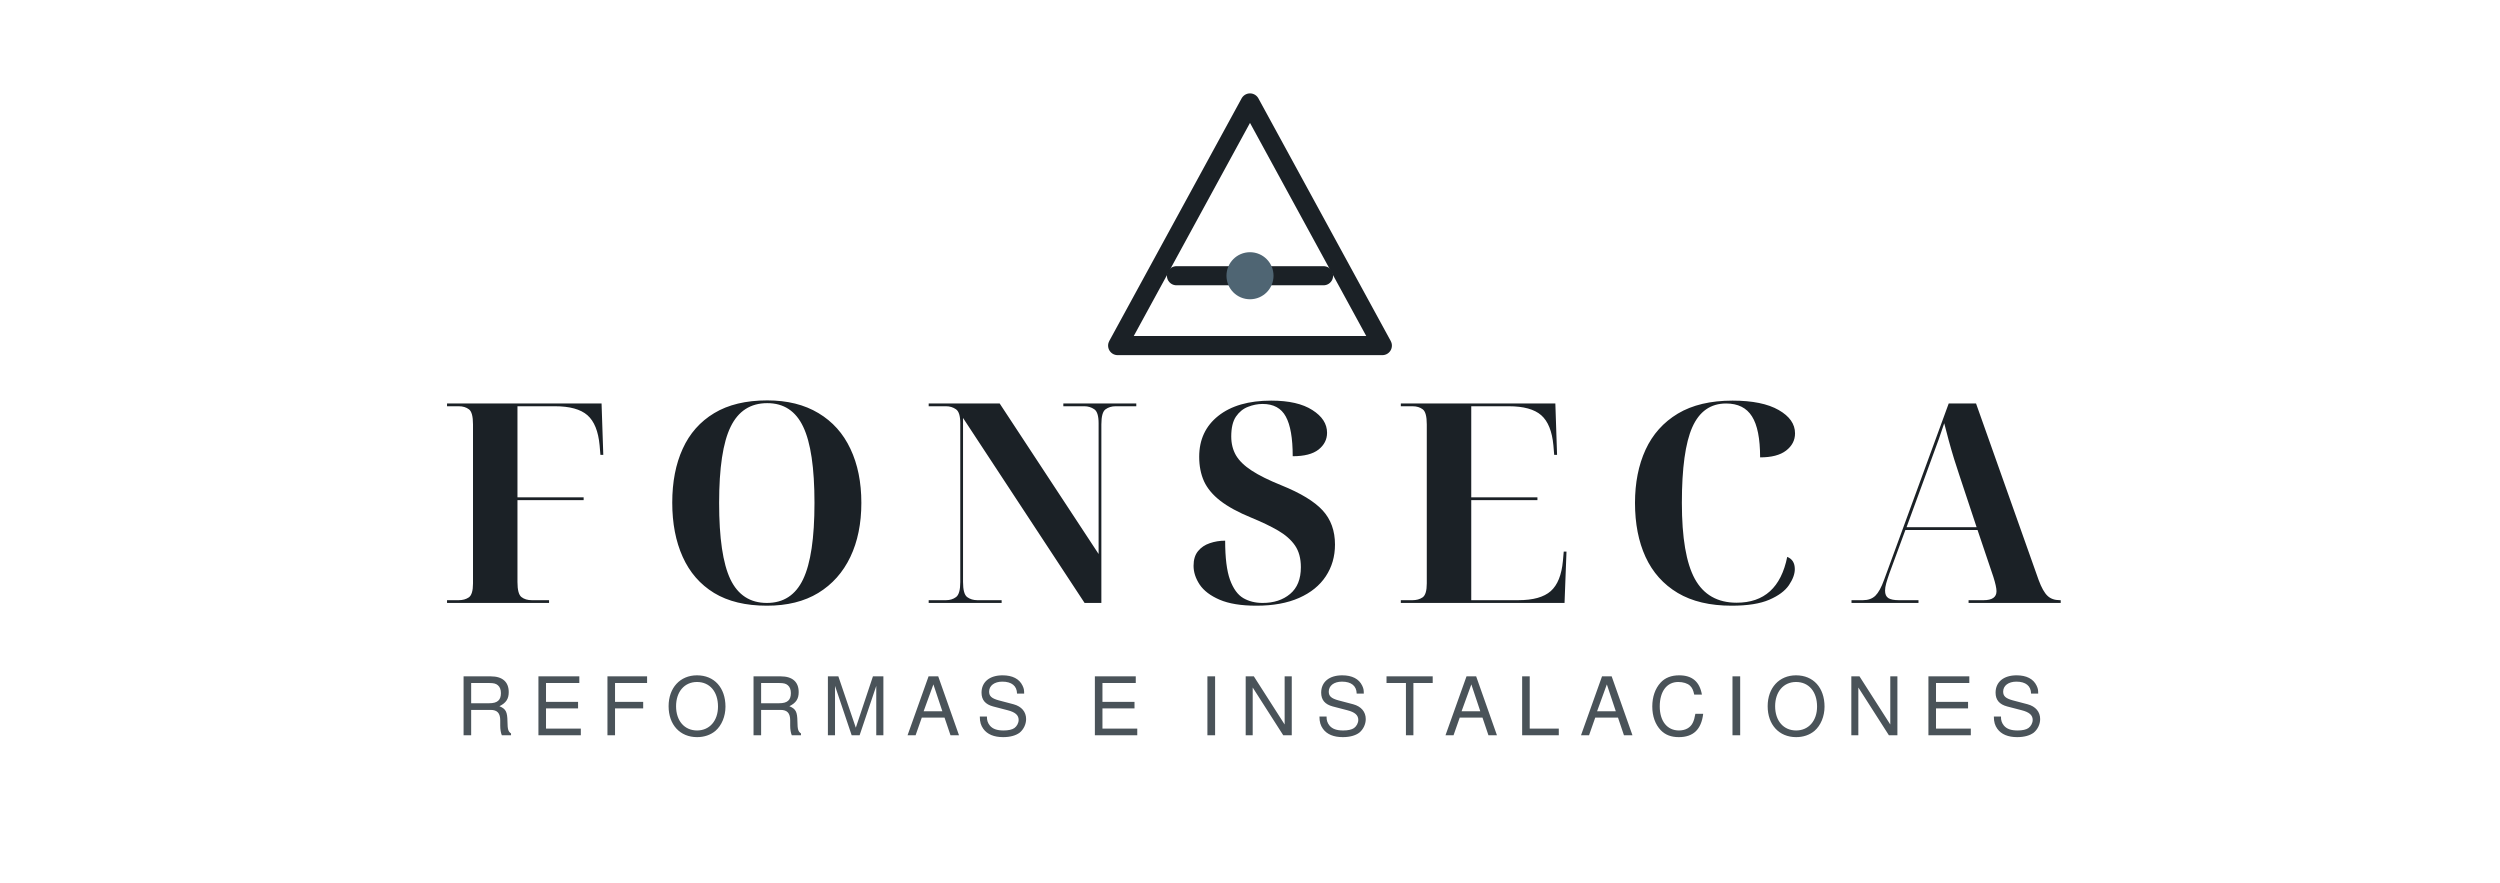
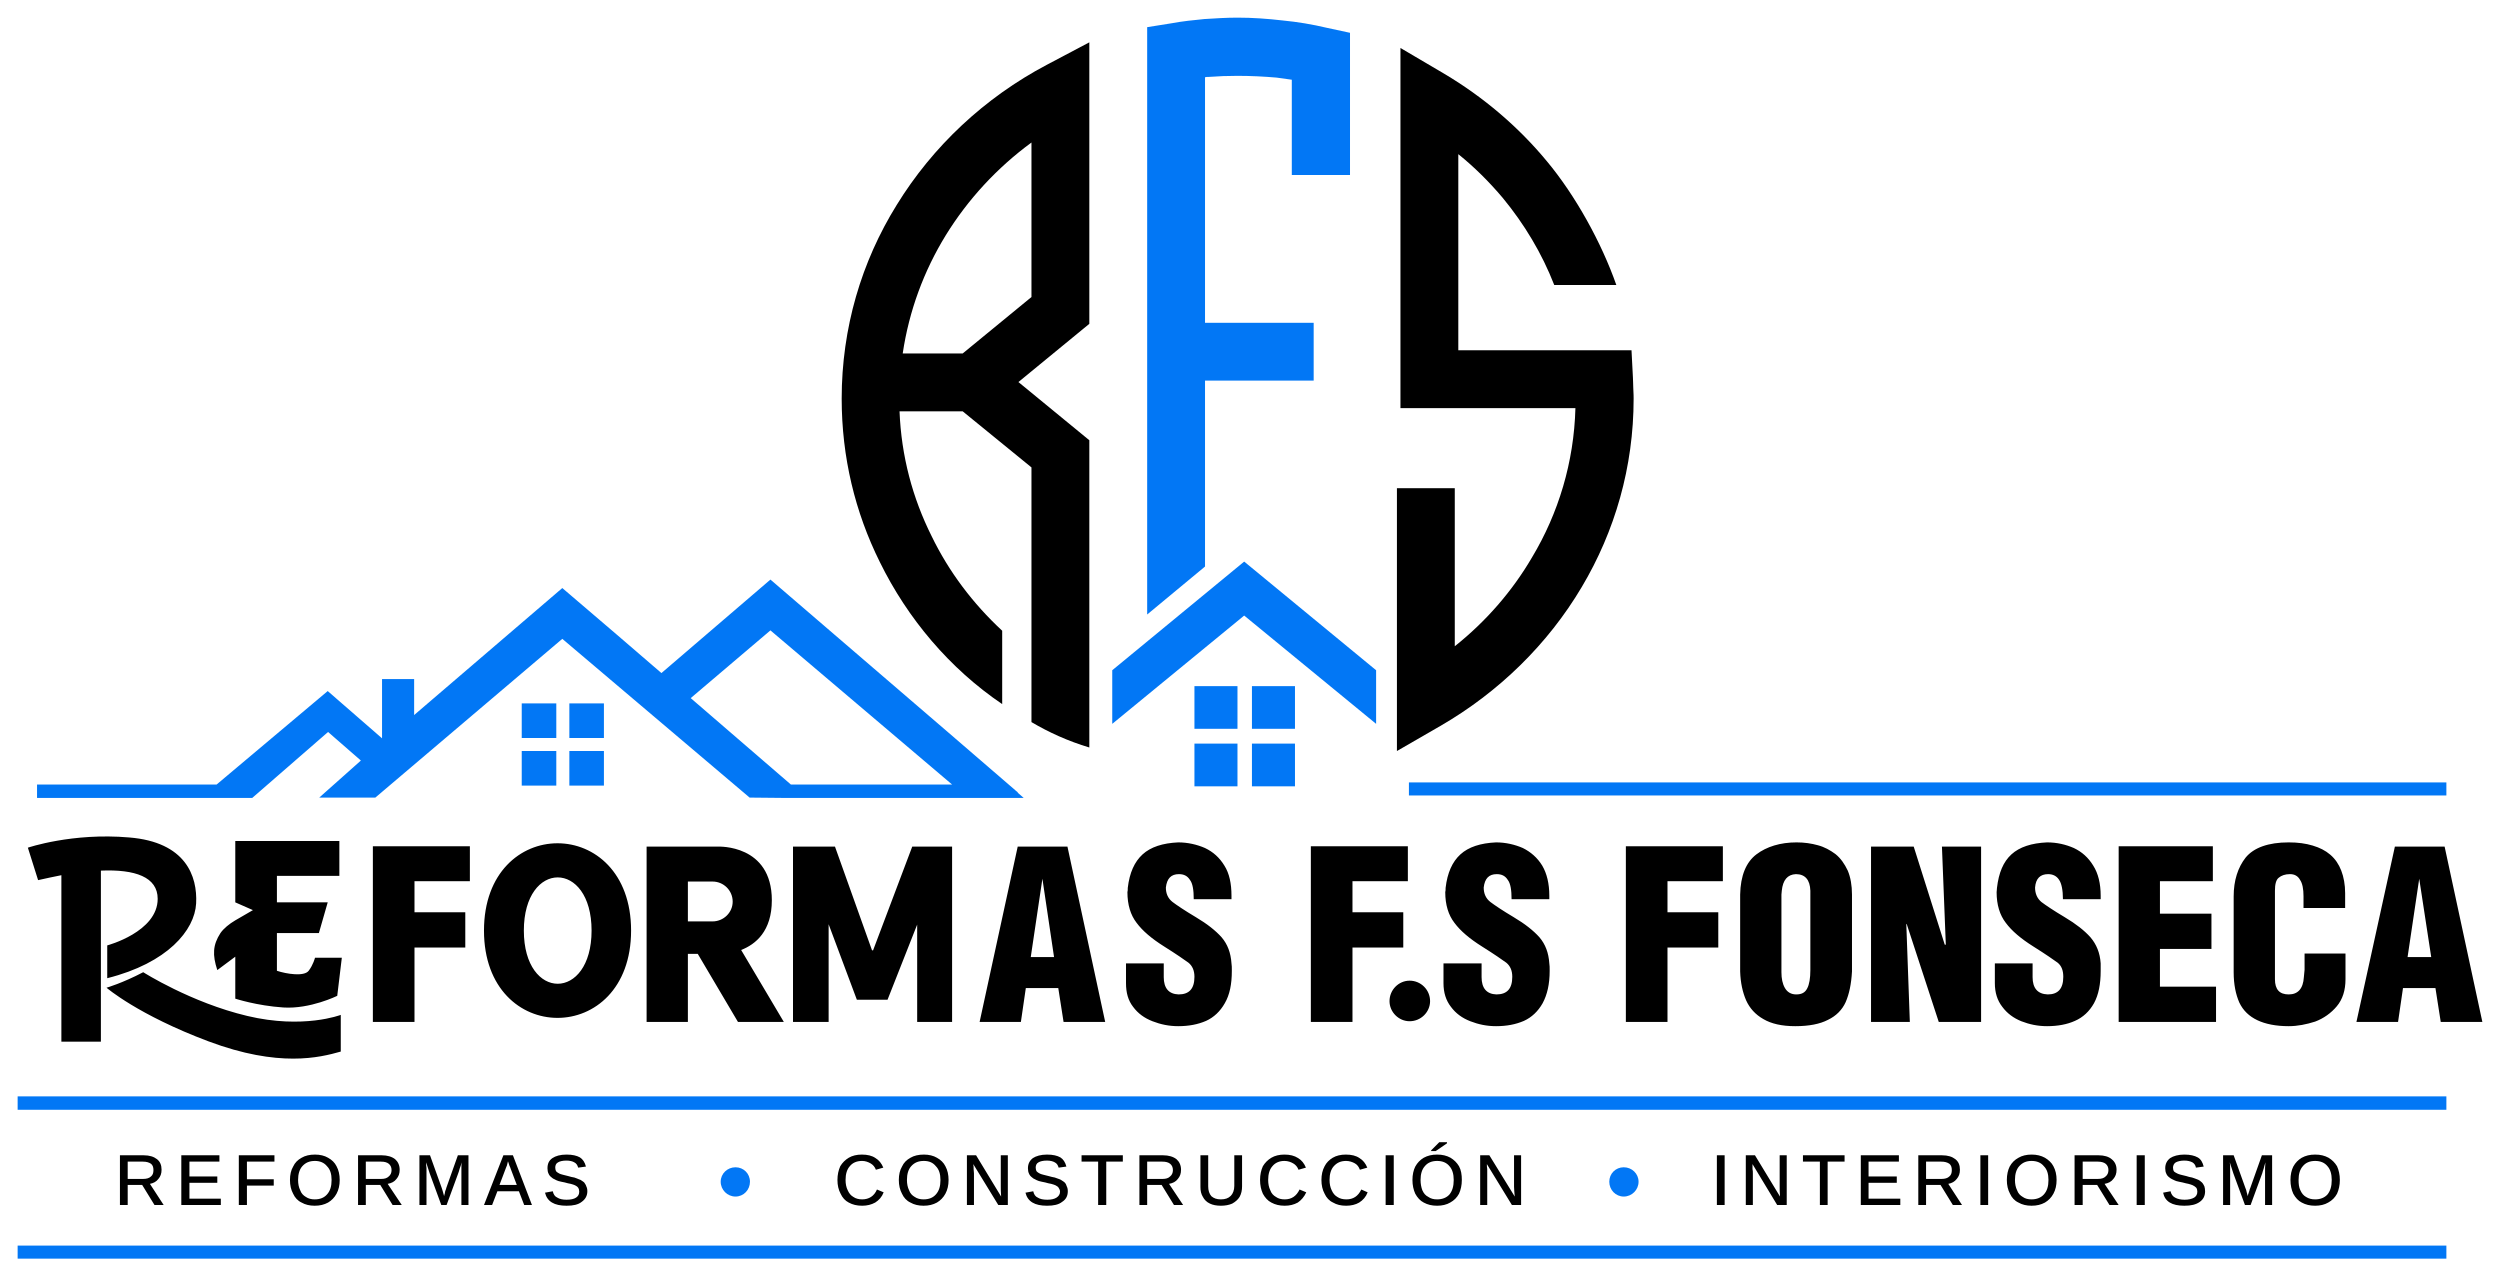
- <svg xmlns="http://www.w3.org/2000/svg" viewBox="0 0 340 120" width="340" height="120" role="img" aria-label="Reformas F.S Fonseca">
-   <g fill="none" stroke="#1b2126" stroke-width="2.6" stroke-linejoin="round" stroke-linecap="round">
-     <path d="M170 14 L188 47 H152 Z" />
-     <path d="M160 37.5 H180" />
-   </g>
-   <circle cx="170" cy="37.5" r="3.2" fill="#4f6573" />
-   <text x="170" y="82" text-anchor="middle" font-family="Noto Serif Display, Georgia, serif" font-size="38" font-weight="600" letter-spacing="6" fill="#1b2126">FONSECA</text>
-   <text x="170" y="100" text-anchor="middle" font-family="Jost, Helvetica, Arial, sans-serif" font-size="11" font-weight="500" letter-spacing="2.4" fill="#4a5359">REFORMAS E INSTALACIONES</text>
+ <svg xmlns="http://www.w3.org/2000/svg" viewBox="74.2 111.7 708.7 361.8" role="img" aria-label="Reformas F.S Fonseca">
+   <path d="M514.8 192.5C511.3 183.5 506.3 175.2 500.2 167.8C496.4 163.3 492.2 159.1 487.6 155.4L487.6 211L536.7 211L537.1 218.7C537.1 219.5 537.2 220.5 537.2 221.7C537.3 223.4 537.3 224.4 537.3 224.7C537.3 244.1 532 262.3 522.6 278.1C513 294.3 499.1 307.9 482.5 317.5L470.2 324.6L470.2 250.1L486.6 250.1L486.6 294.9C495.4 287.9 502.9 279.3 508.5 269.7C516 257.2 520.4 242.7 520.8 227.4L471.2 227.4L471.2 125.3L483.6 132.6C494.7 139.2 504.6 147.6 512.7 157.4C520.8 167.1 528.2 180.5 532.4 192.5Z" fill="#000000" />
+   <path d="M399.4 285.9L399.4 119.4L406.3 118.3C409.5 117.7 412.6 117.4 415.6 117.1C418.8 116.9 421.9 116.7 425 116.7C429.2 116.7 433.5 117 437.8 117.5C442 117.9 446.2 118.6 450.4 119.6L456.9 121L456.9 161.3L440.4 161.3L440.4 134.3C439 134.1 437.6 133.9 436.1 133.7C432.6 133.4 428.9 133.2 425 133.2C422.2 133.2 419.5 133.3 416.9 133.5C416.5 133.5 416.1 133.5 415.8 133.6L415.8 203.2L446.6 203.2L446.6 219.6L415.8 219.6L415.8 272.3ZZM415.8 287.6L415.8 289.7L413.3 289.7Z" fill="#0277f5" fill-rule="evenodd" />
+   <path d="M323.6 271C316.6 256.9 312.8 241.3 312.8 224.7C312.8 204.7 318.4 185.9 328.4 169.8C338.6 153.2 353.3 139.4 370.9 130.1L383 123.7L383 203.5L362.9 220L383 236.5L383 323.6C377 321.8 371.5 319.3 366.6 316.4L366.6 244.2L347.1 228.3L329.2 228.3C329.7 241 332.9 252.9 338.3 263.7C343.2 273.8 350 282.8 358.3 290.5L358.3 311.3C343.4 301.2 331.5 287.1 323.6 271ZM347.1 211.9L366.6 195.9L366.6 152.1C356.8 159.3 348.6 168.2 342.3 178.4C336.1 188.5 331.9 199.8 330.1 211.9Z" fill="#000000" />
+   <path d="M222.1 311.1L231.9 311.1L231.9 320.9L222.1 320.9ZZM84.7 334.1L135.6 334.1L167.1 307.6L182.5 321L182.5 304.2L191.6 304.2L191.6 314.4L233.6 278.4C244.7 287.9 254 295.8 261.7 302.5L292.6 276C340 316.7 356.1 330.6 362 335.7L362 335.7L362.1 335.8L362.6 336.2L362.8 336.5L364.4 337.9L354.7 337.9L296.8 337.9C293.3 337.9 290.1 337.8 286.7 337.8L233.6 292.8L180.6 337.8L164.7 337.8L176.5 327.3L167.2 319.2L145.7 337.9L140.9 337.9L84.7 337.9L84.7 335.7ZZM298.4 334.1L344.1 334.1L292.6 290.4L270 309.6C285.9 323.3 294 330.3 298.4 334.1ZM235.6 311.1L245.4 311.1L245.4 320.9L235.6 320.9ZZM245.4 324.6L245.4 334.4L235.6 334.4L235.6 324.6ZZM231.9 334.4L222.1 334.4L222.1 324.6L231.9 324.6Z" fill="#0277f5" fill-rule="evenodd" />
+   <path d="M412.8 306.2L425 306.2L425 318.3L412.8 318.3ZZM429.1 306.2L441.3 306.2L441.3 318.3L429.1 318.3ZZM441.3 322.5L441.3 334.6L429.1 334.6L429.1 322.5ZZM425 334.6L412.8 334.6L412.8 322.5L425 322.5ZZM426.9 286.2L389.5 316.9L389.5 301.7L426.9 270.9L464.3 301.7L464.3 316.9Z" fill="#0277f5" fill-rule="evenodd" />
+   <path d="M473.6 333.5L767.7 333.5L767.7 337.2L473.6 337.2Z" fill="#0277f5" fill-rule="evenodd" />
+   <path d="M79.2 422.5L767.7 422.5L767.7 426.3L79.2 426.3Z" fill="#0277f5" fill-rule="evenodd" />
+   <path d="M79.2 464.8L767.7 464.8L767.7 468.5L79.2 468.5Z" fill="#0277f5" fill-rule="evenodd" />
+   <path d="M282.7 442.6C285 442.6 286.8 444.4 286.8 446.7C286.8 449 285 450.9 282.7 450.9C280.4 450.9 278.5 449 278.5 446.7C278.5 444.4 280.4 442.6 282.7 442.6" fill="#0277f5" fill-rule="evenodd" />
+   <path d="M534.5 442.6C536.8 442.6 538.7 444.4 538.7 446.7C538.7 449 536.8 450.9 534.5 450.9C532.2 450.9 530.4 449 530.4 446.7C530.4 444.4 532.2 442.6 534.5 442.6" fill="#0277f5" fill-rule="evenodd" />
+   <path d="M535.1 401.4L535.1 351.6L562.6 351.6L562.6 361.5L546.9 361.5L546.9 370.3L561.3 370.3L561.3 380.3L546.9 380.3L546.9 401.4ZZM567.5 387.1L567.5 365.3C567.6 359.9 569.2 356.1 572.1 353.9C575 351.7 578.9 350.5 583.5 350.5C585.7 350.5 587.7 350.8 589.5 351.3C591.4 351.8 593 352.7 594.5 353.8C596 355 597.1 356.6 598 358.5C598.8 360.4 599.2 362.7 599.2 365.3L599.2 387.1C599 390.7 598.4 393.5 597.4 395.8C596.4 398 594.7 399.7 592.4 400.8C590.1 402 587 402.6 583.1 402.6C579.3 402.6 576.3 401.9 574.1 400.6C571.8 399.3 570.2 397.5 569.2 395.3C568.2 393 567.6 390.3 567.5 387.1ZM579.3 364.2L579.2 365.3L579.2 387.3C579.2 389.1 579.5 390.6 580.2 391.8C580.9 393 582 393.6 583.4 393.6C584.9 393.6 585.9 393.1 586.5 391.9C587.1 390.8 587.4 389 587.4 386.7L587.4 365.3L587.4 364.2C587.3 361.1 585.9 359.5 583.3 359.5C580.9 359.6 579.6 361.2 579.3 364.2ZM604.6 401.4L604.6 351.7L616.7 351.7L625.5 379.5L625.8 379.5L624.7 351.7L635.8 351.7L635.8 401.4L623.8 401.4L614.7 373.6L614.6 373.7L615.6 401.4ZZM639.7 384.8L650.4 384.8L650.4 388.7C650.4 391.8 651.8 393.5 654.7 393.6C657.6 393.6 659.1 392 659.1 388.6C659.1 386.8 658.6 385.5 657.5 384.6C656.4 383.8 654.1 382.2 650.6 380C647.1 377.8 644.5 375.6 642.8 373.3C641.1 371.1 640.2 368.2 640.2 364.6C640.2 364.3 640.3 363.9 640.3 363.4C640.8 359.1 642.1 356 644.4 353.9C646.7 351.8 650.1 350.7 654.5 350.5C657.3 350.5 659.8 351.1 662.1 352.1C664.4 353.2 666.2 354.8 667.6 357.1C669 359.3 669.7 362.2 669.7 365.6L669.7 366.6L659 366.6C659 364 658.6 362.1 657.9 361.1C657.2 360 656.1 359.5 654.8 359.5C652.6 359.5 651.3 360.7 651.1 363.3C651.1 365 651.7 366.4 652.9 367.4C654.1 368.3 656.3 369.8 659.5 371.7C662.7 373.6 665.1 375.5 666.8 377.4C668.5 379.4 669.5 381.8 669.7 384.8C669.7 385.3 669.7 386 669.7 386.9C669.7 390.7 669.1 393.7 667.8 396.1C666.5 398.4 664.7 400.1 662.4 401.1C660.2 402.1 657.5 402.6 654.5 402.6C651.9 402.6 649.5 402.1 647.2 401.2C645 400.3 643.2 399 641.8 397.1C640.4 395.3 639.7 393.1 639.7 390.4ZZM674.8 401.4L674.8 351.6L701.5 351.6L701.5 361.5L686.5 361.5L686.5 370.7L701.1 370.7L701.1 380.7L686.5 380.7L686.5 391.4L702.4 391.4L702.4 401.4ZZM727.5 382L739.1 382L739.1 389.3C739.1 392.4 738.3 395 736.6 397C735 398.9 732.9 400.4 730.5 401.3C728 402.1 725.5 402.6 723 402.6C719.4 402.6 716.4 402 714.1 400.9C711.8 399.8 710.1 398.2 709 395.9C708 393.6 707.4 390.8 707.4 387.3L707.4 365.8C707.4 361.3 708.6 357.6 710.8 354.8C713.1 352 717.2 350.5 723 350.5C725.6 350.5 727.8 350.8 729.8 351.4C731.8 352 733.4 352.8 734.8 354C736.2 355.2 737.2 356.7 737.9 358.5C738.6 360.3 739 362.5 739 364.9L739 365.8L739 369.1L727.2 369.1L727.2 365.8C727.2 363.7 726.9 362.1 726.2 361.1C725.6 360 724.6 359.5 723.4 359.5L723.3 359.5C722 359.5 720.9 359.9 720.2 360.5C719.4 361.1 719.1 362.4 719.1 364.2L719.1 389.3C719.1 392.2 720.4 393.6 723 393.6C725.6 393.6 727.1 392 727.3 388.7L727.5 386.6ZZM742.2 401.4L753.1 351.7L767.2 351.7L777.9 401.4L766.1 401.4L764.6 391.8L755.4 391.8L754 401.4ZZM756.7 383L763.4 383L760 360.8ZZM445.8 401.4L445.8 351.6L473.3 351.6L473.3 361.5L457.6 361.5L457.6 370.3L472 370.3L472 380.3L457.6 380.3L457.6 401.4ZZM483.4 384.8L494.2 384.8L494.2 388.7C494.2 391.8 495.6 393.5 498.4 393.6C501.4 393.6 502.9 392 502.9 388.6C502.9 386.8 502.3 385.5 501.2 384.6C500.1 383.8 497.8 382.2 494.3 380C490.8 377.8 488.2 375.6 486.5 373.3C484.8 371.1 483.9 368.2 483.9 364.6C484 364.3 484 363.9 484 363.4C484.5 359.1 485.9 356 488.2 353.9C490.5 351.8 493.9 350.7 498.3 350.5C501 350.5 503.6 351.1 505.9 352.1C508.1 353.2 510 354.8 511.4 357.1C512.7 359.3 513.4 362.2 513.4 365.6L513.4 366.6L502.7 366.6C502.7 364 502.4 362.1 501.6 361.1C500.9 360 499.9 359.5 498.5 359.5C496.3 359.5 495.1 360.7 494.8 363.3C494.8 365 495.4 366.4 496.7 367.4C497.9 368.3 500.1 369.8 503.3 371.7C506.5 373.6 508.9 375.5 510.6 377.4C512.3 379.4 513.2 381.8 513.4 384.8C513.5 385.3 513.5 386 513.5 386.9C513.5 390.7 512.8 393.7 511.5 396.1C510.2 398.4 508.4 400.1 506.2 401.1C503.9 402.1 501.3 402.6 498.3 402.6C495.7 402.6 493.3 402.1 491 401.2C488.7 400.3 486.9 399 485.5 397.1C484.1 395.3 483.4 393.1 483.4 390.4ZZM473.8 389.7C477 389.7 479.6 392.3 479.6 395.5C479.6 398.6 477 401.2 473.8 401.2C470.7 401.2 468.1 398.6 468.1 395.5C468.1 392.3 470.7 389.7 473.8 389.7ZM179.9 401.4L179.9 351.6L207.4 351.6L207.4 361.5L191.7 361.5L191.7 370.3L206.1 370.3L206.1 380.3L191.7 380.3L191.7 401.4ZZM299 401.4L299 351.7L310.9 351.7L321.4 381.1L321.7 381.1L332.8 351.7L344.1 351.7L344.1 401.4L334.2 401.4L334.2 373.8L325.8 395.1L317.1 395.1L309.1 373.7L309.1 401.4ZZM351.9 401.4L362.7 351.7L376.8 351.7L387.5 401.4L375.7 401.4L374.2 391.8L365 391.8L363.6 401.4ZZM366.4 383L373 383L369.7 360.8ZZM393.4 384.8L404.1 384.8L404.1 388.7C404.1 391.8 405.5 393.5 408.3 393.6C411.3 393.6 412.8 392 412.8 388.6C412.8 386.8 412.2 385.5 411.1 384.6C410 383.8 407.7 382.2 404.2 380C400.7 377.8 398.1 375.6 396.4 373.3C394.7 371.1 393.8 368.2 393.8 364.6C393.9 364.3 393.9 363.9 393.9 363.4C394.4 359.1 395.8 356 398.1 353.9C400.4 351.8 403.8 350.7 408.2 350.5C410.9 350.5 413.5 351.1 415.8 352.1C418.1 353.2 419.9 354.8 421.3 357.1C422.7 359.3 423.3 362.2 423.3 365.6L423.3 366.6L412.6 366.6C412.6 364 412.3 362.1 411.5 361.1C410.8 360 409.8 359.5 408.4 359.5C406.2 359.5 405 360.7 404.7 363.3C404.7 365 405.3 366.4 406.6 367.4C407.8 368.3 410 369.8 413.2 371.7C416.4 373.6 418.8 375.5 420.5 377.4C422.2 379.4 423.1 381.8 423.3 384.8C423.4 385.3 423.4 386 423.4 386.9C423.4 390.7 422.8 393.7 421.4 396.1C420.1 398.4 418.3 400.1 416.1 401.1C413.8 402.1 411.2 402.6 408.2 402.6C405.6 402.6 403.2 402.1 400.9 401.2C398.6 400.3 396.8 399 395.4 397.1C394 395.3 393.4 393.1 393.4 390.4ZZM140.9 394.8L140.9 382.9L135.8 386.7C134.4 382.4 134.5 379.6 136.7 376.2C137.6 374.9 139.2 373.6 140.9 372.6L145.9 369.7L140.9 367.5L140.9 350.1L170.4 350.1L170.4 360L152.7 360L152.7 367.5L167.1 367.5L164.6 376.2L152.7 376.2L152.7 386.9C155.4 387.8 160.4 388.6 161.7 386.9C163 385.2 163.5 383.2 163.5 383.2L171.1 383.2L169.8 394C169.8 394 162.1 397.8 154.5 397.3C147 396.8 140.9 394.8 140.9 394.8ZM102.8 358.5L102.8 407L91.6 407L91.6 359.8C89.5 360.2 87.3 360.7 85 361.2L82.1 352C82.1 352 94.7 347.7 110.8 349.1C126.9 350.4 130.2 360.1 129.8 367.8C129.4 375.4 121.7 384.7 104.6 389L104.6 379.7C104.6 379.7 118.9 375.9 118.9 366.5C118.9 360.3 112.5 358.1 102.8 358.5ZM104.4 391.7C104.4 391.7 108.9 390.4 114.8 387.3C114.8 387.3 128.3 395.9 144.3 399.7C160.2 403.5 170.8 399.4 170.8 399.4L170.8 409.8C164.8 411.5 153.3 414.4 133.3 406.9C113.3 399.4 104.4 391.7 104.4 391.7ZM253.1 375.5C253.1 342.5 211.4 342.5 211.4 375.5C211.4 408.5 253.1 408.5 253.1 375.5ZM241.9 375.5C241.9 395.6 222.7 395.6 222.7 375.5C222.7 355.4 241.9 355.4 241.9 375.5ZM269.2 361.6L269.2 372.9L276.2 372.9C279.3 372.9 281.9 370.4 281.9 367.3L281.9 367.3C281.9 364.1 279.3 361.6 276.2 361.6ZZM284.3 381L296.4 401.4L283.4 401.4L272 382.1L269.2 382.1L269.2 401.4L257.5 401.4L257.5 351.7L269.2 351.7L269.2 351.7L277.8 351.7C277.8 351.7 293 351 293 366.9C293 375.7 288.4 379.4 284.3 381" fill="#000000" />
+   <path d="M110.4 447.6L110.4 453.3L108.2 453.3L108.2 439.2L114.9 439.2C116.6 439.2 117.8 439.6 118.7 440.3C119.6 441 120 442 120 443.3C120 444.4 119.7 445.2 119.1 445.9C118.5 446.7 117.7 447.1 116.7 447.3L120.6 453.3L118 453.3L114.5 447.6ZZM117.7 443.4C117.7 442.6 117.5 442 117 441.6C116.4 441.2 115.7 441 114.7 441L110.4 441L110.4 445.9L114.8 445.9C115.7 445.9 116.5 445.7 117 445.2C117.5 444.8 117.7 444.2 117.7 443.4ZM136.8 451.5L136.8 453.3L125.6 453.3L125.6 439.2L136.4 439.2L136.4 441L127.9 441L127.9 445.2L135.8 445.2L135.8 447L127.9 447L127.9 451.5ZZM144.2 447.8L144.2 453.3L141.9 453.3L141.9 439.2L152 439.2L152 441L144.2 441L144.2 446L151.8 446L151.8 447.8ZZM170.5 446.2C170.5 447.7 170.2 449 169.6 450.1C169 451.2 168.2 452 167.2 452.6C166.1 453.2 164.9 453.5 163.4 453.5C162 453.5 160.7 453.2 159.7 452.6C158.6 452.1 157.8 451.2 157.3 450.1C156.7 449 156.4 447.7 156.4 446.2C156.4 444.7 156.7 443.4 157.3 442.4C157.8 441.3 158.6 440.5 159.7 439.9C160.7 439.3 162 439 163.5 439C164.9 439 166.2 439.3 167.2 439.9C168.3 440.5 169.1 441.3 169.6 442.3C170.2 443.4 170.5 444.7 170.5 446.2ZM168.2 446.2C168.2 444.5 167.8 443.2 166.9 442.3C166.1 441.3 164.9 440.8 163.5 440.8C161.9 440.8 160.8 441.3 159.9 442.3C159.1 443.2 158.7 444.5 158.7 446.2C158.7 447.3 158.9 448.3 159.3 449.1C159.6 450 160.2 450.6 160.9 451C161.6 451.5 162.5 451.7 163.4 451.7C165 451.7 166.1 451.2 166.9 450.3C167.8 449.3 168.2 448 168.2 446.2ZM177.9 447.6L177.9 453.3L175.7 453.3L175.7 439.2L182.4 439.2C184 439.2 185.3 439.6 186.2 440.3C187 441 187.5 442 187.5 443.3C187.5 444.4 187.2 445.2 186.6 445.9C186 446.7 185.2 447.1 184.1 447.3L188.1 453.3L185.5 453.3L182 447.6ZZM185.2 443.4C185.2 442.6 184.9 442 184.4 441.6C183.9 441.2 183.2 441 182.2 441L177.9 441L177.9 445.9L182.3 445.9C183.2 445.9 183.9 445.7 184.4 445.2C184.9 444.8 185.2 444.2 185.2 443.4ZM195.1 444.2L195.1 453.3L193.1 453.3L193.1 439.2L196.1 439.2L199.4 448.4C199.5 448.8 199.7 449.2 199.8 449.7C199.9 450.1 200 450.5 200.1 450.8C200.1 450.6 200.2 450.3 200.3 450C200.3 449.7 200.4 449.4 200.5 449.1C200.6 448.9 200.7 448.7 200.7 448.5L204 439.2L207 439.2L207 453.3L205 453.3L205 444.2C205 443.8 205 443.3 205 442.8C205 442.3 205 441.7 205.1 441.2C204.9 441.9 204.7 442.5 204.5 443C204.4 443.5 204.2 444 204.1 444.3L200.8 453.3L199.3 453.3L196 444.3L195 441.2C195 441.8 195 442.3 195.1 442.8C195.1 443.3 195.1 443.8 195.1 444.2ZM215.2 449.4L213.7 453.3L211.4 453.3L216.9 439.2L219.6 439.2L225 453.3L222.8 453.3L221.3 449.4ZZM218.2 440.9C218.1 441.3 218 441.7 217.9 442.1C217.7 442.5 217.6 442.9 217.5 443.1L215.8 447.6L220.7 447.6L219 443.1C218.9 442.8 218.8 442.5 218.6 442.1C218.5 441.8 218.4 441.4 218.2 440.9ZM240.7 449.4C240.7 450.7 240.1 451.7 239.1 452.4C238.1 453.2 236.7 453.5 234.8 453.5C231.3 453.5 229.3 452.3 228.7 449.8L230.9 449.4C231.1 450.3 231.5 450.9 232.2 451.2C232.8 451.6 233.7 451.8 234.8 451.8C236 451.8 236.9 451.6 237.5 451.2C238.1 450.8 238.4 450.3 238.4 449.5C238.4 449.1 238.3 448.7 238.1 448.4C237.9 448.1 237.6 447.9 237.2 447.7C236.9 447.6 236.5 447.4 236 447.3C235.5 447.2 234.9 447.1 234.3 446.9C233.6 446.8 233 446.6 232.5 446.5C232 446.3 231.7 446.2 231.4 446C231.1 445.9 230.8 445.7 230.6 445.5C230.2 445.2 229.9 444.9 229.7 444.4C229.5 444 229.4 443.5 229.4 442.9C229.4 441.6 229.8 440.7 230.8 440C231.7 439.4 233 439 234.8 439C236.5 439 237.7 439.3 238.6 439.8C239.4 440.3 240 441.2 240.3 442.4L238.1 442.7C237.9 442 237.6 441.5 237 441.2C236.5 440.9 235.7 440.7 234.8 440.7C233.7 440.7 232.9 440.9 232.4 441.2C231.8 441.5 231.6 442.1 231.6 442.7C231.6 443.1 231.7 443.5 231.9 443.8C232.1 444 232.4 444.2 232.8 444.4C233.2 444.6 234.1 444.8 235.3 445.1C235.9 445.3 236.4 445.4 237 445.5C237.5 445.7 237.9 445.8 238.3 446C238.6 446.1 238.9 446.2 239.1 446.4C239.4 446.6 239.6 446.7 239.8 446.9C240 447.2 240.3 447.6 240.4 448C240.6 448.4 240.7 448.8 240.7 449.4" fill="#000000" />
+   <path d="M318.6 451.7C320.5 451.7 322 450.8 322.8 448.9L324.7 449.7C324.2 451 323.4 451.9 322.3 452.6C321.2 453.2 320 453.5 318.6 453.5C317.1 453.5 315.9 453.2 314.8 452.6C313.8 452.1 313 451.2 312.5 450.1C311.9 449 311.6 447.7 311.6 446.2C311.6 444.7 311.9 443.4 312.4 442.3C313 441.3 313.8 440.5 314.8 439.9C315.8 439.3 317.1 439 318.5 439C320.1 439 321.4 439.3 322.4 440C323.4 440.6 324.1 441.5 324.6 442.7L322.5 443.3C322.2 442.5 321.7 441.9 321 441.5C320.3 441.1 319.5 440.8 318.6 440.8C317.1 440.8 315.9 441.3 315.1 442.3C314.3 443.2 313.9 444.5 313.9 446.2C313.9 447.3 314.1 448.3 314.5 449.1C314.9 450 315.4 450.6 316.1 451C316.8 451.5 317.7 451.7 318.6 451.7ZM343.1 446.2C343.1 447.7 342.8 449 342.2 450.1C341.6 451.2 340.8 452 339.8 452.6C338.7 453.2 337.5 453.5 336 453.5C334.6 453.5 333.3 453.2 332.3 452.6C331.2 452.1 330.4 451.2 329.9 450.1C329.3 449 329 447.7 329 446.2C329 444.7 329.3 443.4 329.9 442.4C330.4 441.3 331.2 440.5 332.3 439.9C333.3 439.3 334.6 439 336.1 439C337.5 439 338.8 439.3 339.8 439.9C340.9 440.5 341.7 441.3 342.2 442.3C342.8 443.4 343.1 444.7 343.1 446.2ZM340.8 446.2C340.8 444.5 340.4 443.2 339.5 442.3C338.7 441.3 337.6 440.8 336.1 440.8C334.5 440.8 333.4 441.3 332.5 442.3C331.7 443.2 331.3 444.5 331.3 446.2C331.3 447.3 331.5 448.3 331.9 449.1C332.2 450 332.8 450.6 333.5 451C334.2 451.5 335.1 451.7 336 451.7C337.6 451.7 338.7 451.2 339.5 450.3C340.4 449.3 340.8 448 340.8 446.2ZM350.3 444.3L350.3 453.3L348.3 453.3L348.3 439.2L350.9 439.2L358 450.9C357.9 449.7 357.9 448.8 357.9 448.1L357.9 439.2L359.9 439.2L359.9 453.3L357.2 453.3L350.1 441.7C350.2 442.2 350.2 442.6 350.2 443.1C350.2 443.5 350.3 443.9 350.3 444.3ZM376.9 449.4C376.9 450.7 376.4 451.7 375.3 452.4C374.3 453.2 372.9 453.5 371 453.5C367.5 453.5 365.5 452.3 364.9 449.8L367.1 449.4C367.3 450.3 367.7 450.9 368.4 451.2C369 451.6 369.9 451.8 371.1 451.8C372.2 451.8 373.1 451.6 373.7 451.2C374.3 450.8 374.7 450.3 374.7 449.5C374.7 449.1 374.5 448.7 374.3 448.4C374.1 448.1 373.8 447.9 373.4 447.7C373.1 447.6 372.7 447.4 372.2 447.3C371.7 447.2 371.1 447.1 370.5 446.9C369.8 446.8 369.2 446.6 368.7 446.5C368.2 446.3 367.9 446.2 367.6 446C367.3 445.9 367 445.7 366.8 445.5C366.4 445.2 366.1 444.9 365.9 444.4C365.7 444 365.6 443.5 365.6 442.9C365.6 441.6 366.1 440.7 367 440C367.9 439.4 369.3 439 371 439C372.7 439 373.9 439.3 374.8 439.8C375.6 440.3 376.2 441.2 376.5 442.4L374.3 442.7C374.1 442 373.8 441.5 373.2 441.2C372.7 440.9 371.9 440.7 371 440.7C369.9 440.7 369.1 440.9 368.6 441.2C368 441.5 367.8 442.1 367.8 442.7C367.8 443.1 367.9 443.5 368.1 443.8C368.3 444 368.6 444.2 369 444.4C369.4 444.6 370.3 444.8 371.5 445.1C372.1 445.3 372.7 445.4 373.2 445.5C373.7 445.7 374.1 445.8 374.6 446C374.8 446.1 375.1 446.2 375.3 446.4C375.6 446.6 375.8 446.7 376 446.9C376.3 447.2 376.5 447.6 376.6 448C376.8 448.4 376.9 448.8 376.9 449.4ZM387.8 441L387.8 453.3L385.5 453.3L385.5 441L380.8 441L380.8 439.2L392.5 439.2L392.5 441ZZM399.4 447.6L399.4 453.3L397.2 453.3L397.2 439.2L403.9 439.2C405.5 439.2 406.8 439.6 407.7 440.3C408.5 441 409 442 409 443.3C409 444.4 408.7 445.2 408.1 445.9C407.5 446.7 406.7 447.1 405.6 447.3L409.6 453.3L407 453.3L403.5 447.6ZZM406.7 443.4C406.7 442.6 406.4 442 405.9 441.6C405.4 441.2 404.7 441 403.7 441L399.4 441L399.4 445.9L403.8 445.9C404.7 445.9 405.4 445.7 405.9 445.2C406.4 444.8 406.7 444.2 406.7 443.4ZM420.3 453.5C419.1 453.5 418 453.3 417.2 452.9C416.3 452.5 415.6 451.8 415.2 451C414.7 450.2 414.5 449.3 414.5 448.2L414.5 439.2L416.7 439.2L416.7 448C416.7 449.2 417 450.1 417.6 450.8C418.3 451.4 419.1 451.7 420.3 451.7C421.5 451.7 422.4 451.4 423.1 450.7C423.7 450.1 424.1 449.1 424.1 447.9L424.1 439.2L426.3 439.2L426.3 448C426.3 449.1 426.1 450.1 425.6 451C425.1 451.8 424.4 452.4 423.5 452.9C422.6 453.3 421.5 453.5 420.3 453.5ZM438.4 451.7C440.3 451.7 441.7 450.8 442.6 448.9L444.5 449.7C443.9 451 443.1 451.9 442.1 452.6C441 453.2 439.8 453.5 438.4 453.5C436.9 453.5 435.7 453.2 434.6 452.6C433.6 452.1 432.8 451.2 432.2 450.1C431.7 449 431.4 447.7 431.4 446.2C431.4 444.7 431.7 443.4 432.2 442.3C432.8 441.3 433.6 440.5 434.6 439.9C435.6 439.3 436.9 439 438.3 439C439.9 439 441.1 439.3 442.2 440C443.2 440.6 443.9 441.5 444.4 442.7L442.3 443.3C442 442.5 441.5 441.9 440.8 441.5C440.1 441.1 439.3 440.8 438.3 440.8C436.9 440.8 435.7 441.3 434.9 442.3C434.1 443.2 433.7 444.5 433.7 446.2C433.7 447.3 433.9 448.3 434.3 449.1C434.6 450 435.2 450.6 435.9 451C436.6 451.5 437.4 451.7 438.4 451.7ZM455.9 451.7C457.8 451.7 459.2 450.8 460.1 448.9L461.9 449.7C461.4 451 460.6 451.9 459.5 452.6C458.5 453.2 457.2 453.5 455.8 453.5C454.3 453.5 453.1 453.2 452.1 452.6C451 452.1 450.2 451.2 449.7 450.1C449.1 449 448.8 447.7 448.8 446.2C448.8 444.7 449.1 443.4 449.7 442.3C450.2 441.3 451 440.5 452 439.9C453 439.3 454.3 439 455.7 439C457.3 439 458.6 439.3 459.6 440C460.6 440.6 461.3 441.5 461.8 442.7L459.7 443.3C459.4 442.5 459 441.9 458.3 441.5C457.6 441.1 456.7 440.8 455.8 440.8C454.3 440.8 453.2 441.3 452.3 442.3C451.5 443.2 451.1 444.5 451.1 446.2C451.1 447.3 451.3 448.3 451.7 449.1C452.1 450 452.6 450.6 453.3 451C454 451.5 454.9 451.7 455.9 451.7ZM469.3 439.2L469.3 453.3L467 453.3L467 439.2ZZM488.6 446.2C488.6 447.7 488.3 449 487.8 450.1C487.2 451.2 486.4 452 485.3 452.6C484.3 453.2 483 453.5 481.6 453.5C480.1 453.5 478.9 453.2 477.8 452.6C476.8 452.1 476 451.2 475.4 450.1C474.9 449 474.6 447.7 474.6 446.2C474.6 444.7 474.9 443.4 475.4 442.4C476 441.3 476.8 440.5 477.8 439.9C478.9 439.3 480.1 439 481.6 439C483.1 439 484.3 439.3 485.4 439.9C486.4 440.5 487.2 441.3 487.8 442.3C488.4 443.4 488.6 444.7 488.6 446.2ZM486.3 446.2C486.3 444.5 485.9 443.2 485.1 442.3C484.3 441.3 483.1 440.8 481.6 440.8C480.1 440.8 478.9 441.3 478.1 442.3C477.3 443.2 476.9 444.5 476.9 446.2C476.9 447.3 477.1 448.3 477.4 449.1C477.8 450 478.3 450.6 479.1 451C479.8 451.5 480.6 451.7 481.6 451.7C483.1 451.7 484.3 451.2 485.1 450.3C485.9 449.3 486.3 448 486.3 446.2ZM484.4 435.8L481.2 438L479.9 438L479.9 437.8L482.2 435.5L484.4 435.5ZZM495.8 444.3L495.8 453.3L493.8 453.3L493.8 439.2L496.4 439.2L503.6 450.9C503.5 449.7 503.4 448.8 503.4 448.1L503.4 439.2L505.4 439.2L505.4 453.3L502.8 453.3L495.7 441.7C495.7 442.2 495.7 442.6 495.8 443.1C495.8 443.5 495.8 443.9 495.8 444.3" fill="#000000" />
+   <path d="M563.1 439.2L563.1 453.3L560.9 453.3L560.9 439.2ZZM571.1 444.3L571.1 453.3L569.1 453.3L569.1 439.2L571.7 439.2L578.8 450.9C578.7 449.7 578.7 448.8 578.7 448.1L578.7 439.2L580.7 439.2L580.7 453.3L578 453.3L571 441.7C571 442.2 571 442.6 571 443.1C571.1 443.5 571.1 443.9 571.1 444.3ZM592.3 441L592.3 453.3L590.1 453.3L590.1 441L585.3 441L585.3 439.2L597.1 439.2L597.1 441ZZM612.9 451.5L612.9 453.3L601.7 453.3L601.7 439.2L612.5 439.2L612.5 441L603.9 441L603.9 445.2L611.9 445.2L611.9 447L603.9 447L603.9 451.5ZZM620.2 447.6L620.2 453.3L618 453.3L618 439.2L624.7 439.2C626.4 439.2 627.6 439.6 628.5 440.3C629.4 441 629.8 442 629.8 443.3C629.8 444.4 629.5 445.2 628.9 445.9C628.3 446.7 627.5 447.1 626.5 447.3L630.4 453.3L627.8 453.3L624.3 447.6ZZM627.5 443.4C627.5 442.6 627.3 442 626.8 441.6C626.2 441.2 625.5 441 624.5 441L620.2 441L620.2 445.9L624.6 445.9C625.5 445.9 626.3 445.7 626.8 445.2C627.3 444.8 627.5 444.2 627.5 443.4ZM637.8 439.2L637.8 453.3L635.6 453.3L635.6 439.2ZZM657.2 446.2C657.2 447.7 656.9 449 656.3 450.1C655.7 451.2 654.9 452 653.9 452.6C652.8 453.2 651.6 453.5 650.1 453.5C648.7 453.5 647.4 453.2 646.4 452.6C645.3 452.1 644.5 451.2 644 450.1C643.4 449 643.1 447.7 643.1 446.2C643.1 444.7 643.4 443.4 643.9 442.4C644.5 441.3 645.3 440.5 646.4 439.9C647.4 439.3 648.7 439 650.1 439C651.6 439 652.8 439.3 653.9 439.9C654.9 440.5 655.8 441.3 656.3 442.3C656.9 443.4 657.2 444.7 657.2 446.2ZM654.9 446.2C654.9 444.5 654.5 443.2 653.6 442.3C652.8 441.3 651.6 440.8 650.1 440.8C648.6 440.8 647.5 441.3 646.6 442.3C645.8 443.2 645.4 444.5 645.4 446.2C645.4 447.3 645.6 448.3 646 449.1C646.3 450 646.9 450.6 647.6 451C648.3 451.5 649.1 451.7 650.1 451.7C651.6 451.7 652.8 451.2 653.6 450.3C654.5 449.3 654.9 448 654.9 446.2ZM664.6 447.6L664.6 453.3L662.3 453.3L662.3 439.2L669.1 439.2C670.7 439.2 672 439.6 672.8 440.3C673.7 441 674.2 442 674.2 443.3C674.2 444.4 673.9 445.2 673.3 445.9C672.7 446.7 671.9 447.1 670.8 447.3L674.8 453.3L672.2 453.3L668.7 447.6ZZM671.9 443.4C671.9 442.6 671.6 442 671.1 441.6C670.6 441.2 669.8 441 668.9 441L664.6 441L664.6 445.9L668.9 445.9C669.9 445.9 670.6 445.7 671.1 445.2C671.6 444.8 671.9 444.2 671.9 443.4ZM682.2 439.2L682.2 453.3L679.9 453.3L679.9 439.2ZZM699.3 449.4C699.3 450.7 698.8 451.7 697.8 452.4C696.7 453.2 695.3 453.5 693.4 453.5C689.9 453.5 687.9 452.3 687.4 449.8L689.5 449.4C689.7 450.3 690.2 450.9 690.8 451.2C691.5 451.6 692.4 451.8 693.5 451.8C694.6 451.8 695.5 451.6 696.2 451.2C696.8 450.8 697.1 450.3 697.1 449.5C697.1 449.1 697 448.7 696.8 448.4C696.5 448.1 696.2 447.9 695.8 447.7C695.5 447.6 695.1 447.4 694.6 447.3C694.1 447.2 693.6 447.1 692.9 446.9C692.2 446.8 691.6 446.6 691.1 446.5C690.7 446.3 690.3 446.2 690 446C689.7 445.9 689.5 445.7 689.2 445.5C688.8 445.2 688.5 444.9 688.3 444.4C688.1 444 688 443.5 688 442.9C688 441.6 688.5 440.7 689.4 440C690.3 439.4 691.7 439 693.4 439C695.1 439 696.3 439.3 697.2 439.8C698.1 440.3 698.6 441.2 698.9 442.4L696.7 442.7C696.6 442 696.2 441.5 695.7 441.2C695.1 440.9 694.4 440.7 693.4 440.7C692.4 440.7 691.6 440.9 691 441.2C690.5 441.5 690.2 442.1 690.2 442.7C690.2 443.1 690.3 443.5 690.5 443.8C690.7 444 691.1 444.2 691.5 444.4C691.9 444.6 692.7 444.8 694 445.1C694.5 445.3 695.1 445.4 695.6 445.5C696.1 445.7 696.6 445.8 697 446C697.3 446.1 697.5 446.2 697.8 446.4C698 446.6 698.2 446.7 698.4 446.9C698.7 447.2 698.9 447.6 699.1 448C699.2 448.4 699.3 448.8 699.3 449.4ZM706.4 444.2L706.4 453.3L704.4 453.3L704.4 439.2L707.4 439.2L710.7 448.4C710.9 448.8 711 449.2 711.1 449.7C711.2 450.1 711.3 450.5 711.4 450.8C711.4 450.6 711.5 450.3 711.6 450C711.7 449.7 711.8 449.4 711.9 449.1C711.9 448.9 712 448.7 712.1 448.5L715.4 439.2L718.3 439.2L718.3 453.3L716.3 453.3L716.3 444.2C716.3 443.8 716.3 443.3 716.3 442.8C716.3 442.3 716.4 441.7 716.4 441.2C716.2 441.9 716 442.5 715.9 443C715.7 443.5 715.6 444 715.5 444.3L712.2 453.3L710.6 453.3L707.3 444.3L706.3 441.2C706.4 441.8 706.4 442.3 706.4 442.8C706.4 443.3 706.4 443.8 706.4 444.2ZM737.5 446.2C737.5 447.7 737.2 449 736.7 450.1C736.1 451.2 735.3 452 734.2 452.6C733.2 453.2 731.9 453.5 730.5 453.5C729 453.5 727.8 453.2 726.7 452.6C725.7 452.1 724.9 451.2 724.3 450.1C723.8 449 723.5 447.7 723.5 446.2C723.5 444.7 723.8 443.4 724.3 442.4C724.9 441.3 725.7 440.5 726.7 439.9C727.8 439.3 729 439 730.5 439C732 439 733.2 439.3 734.3 439.9C735.3 440.5 736.1 441.3 736.7 442.3C737.2 443.4 737.5 444.7 737.5 446.2ZM735.2 446.2C735.2 444.5 734.8 443.2 734 442.3C733.2 441.3 732 440.8 730.5 440.8C729 440.8 727.8 441.3 727 442.3C726.2 443.2 725.8 444.5 725.8 446.2C725.8 447.3 725.9 448.3 726.3 449.1C726.7 450 727.2 450.6 727.9 451C728.7 451.5 729.5 451.7 730.5 451.7C732 451.7 733.2 451.2 734 450.3C734.8 449.3 735.2 448 735.2 446.2" fill="#000000" />
</svg>
